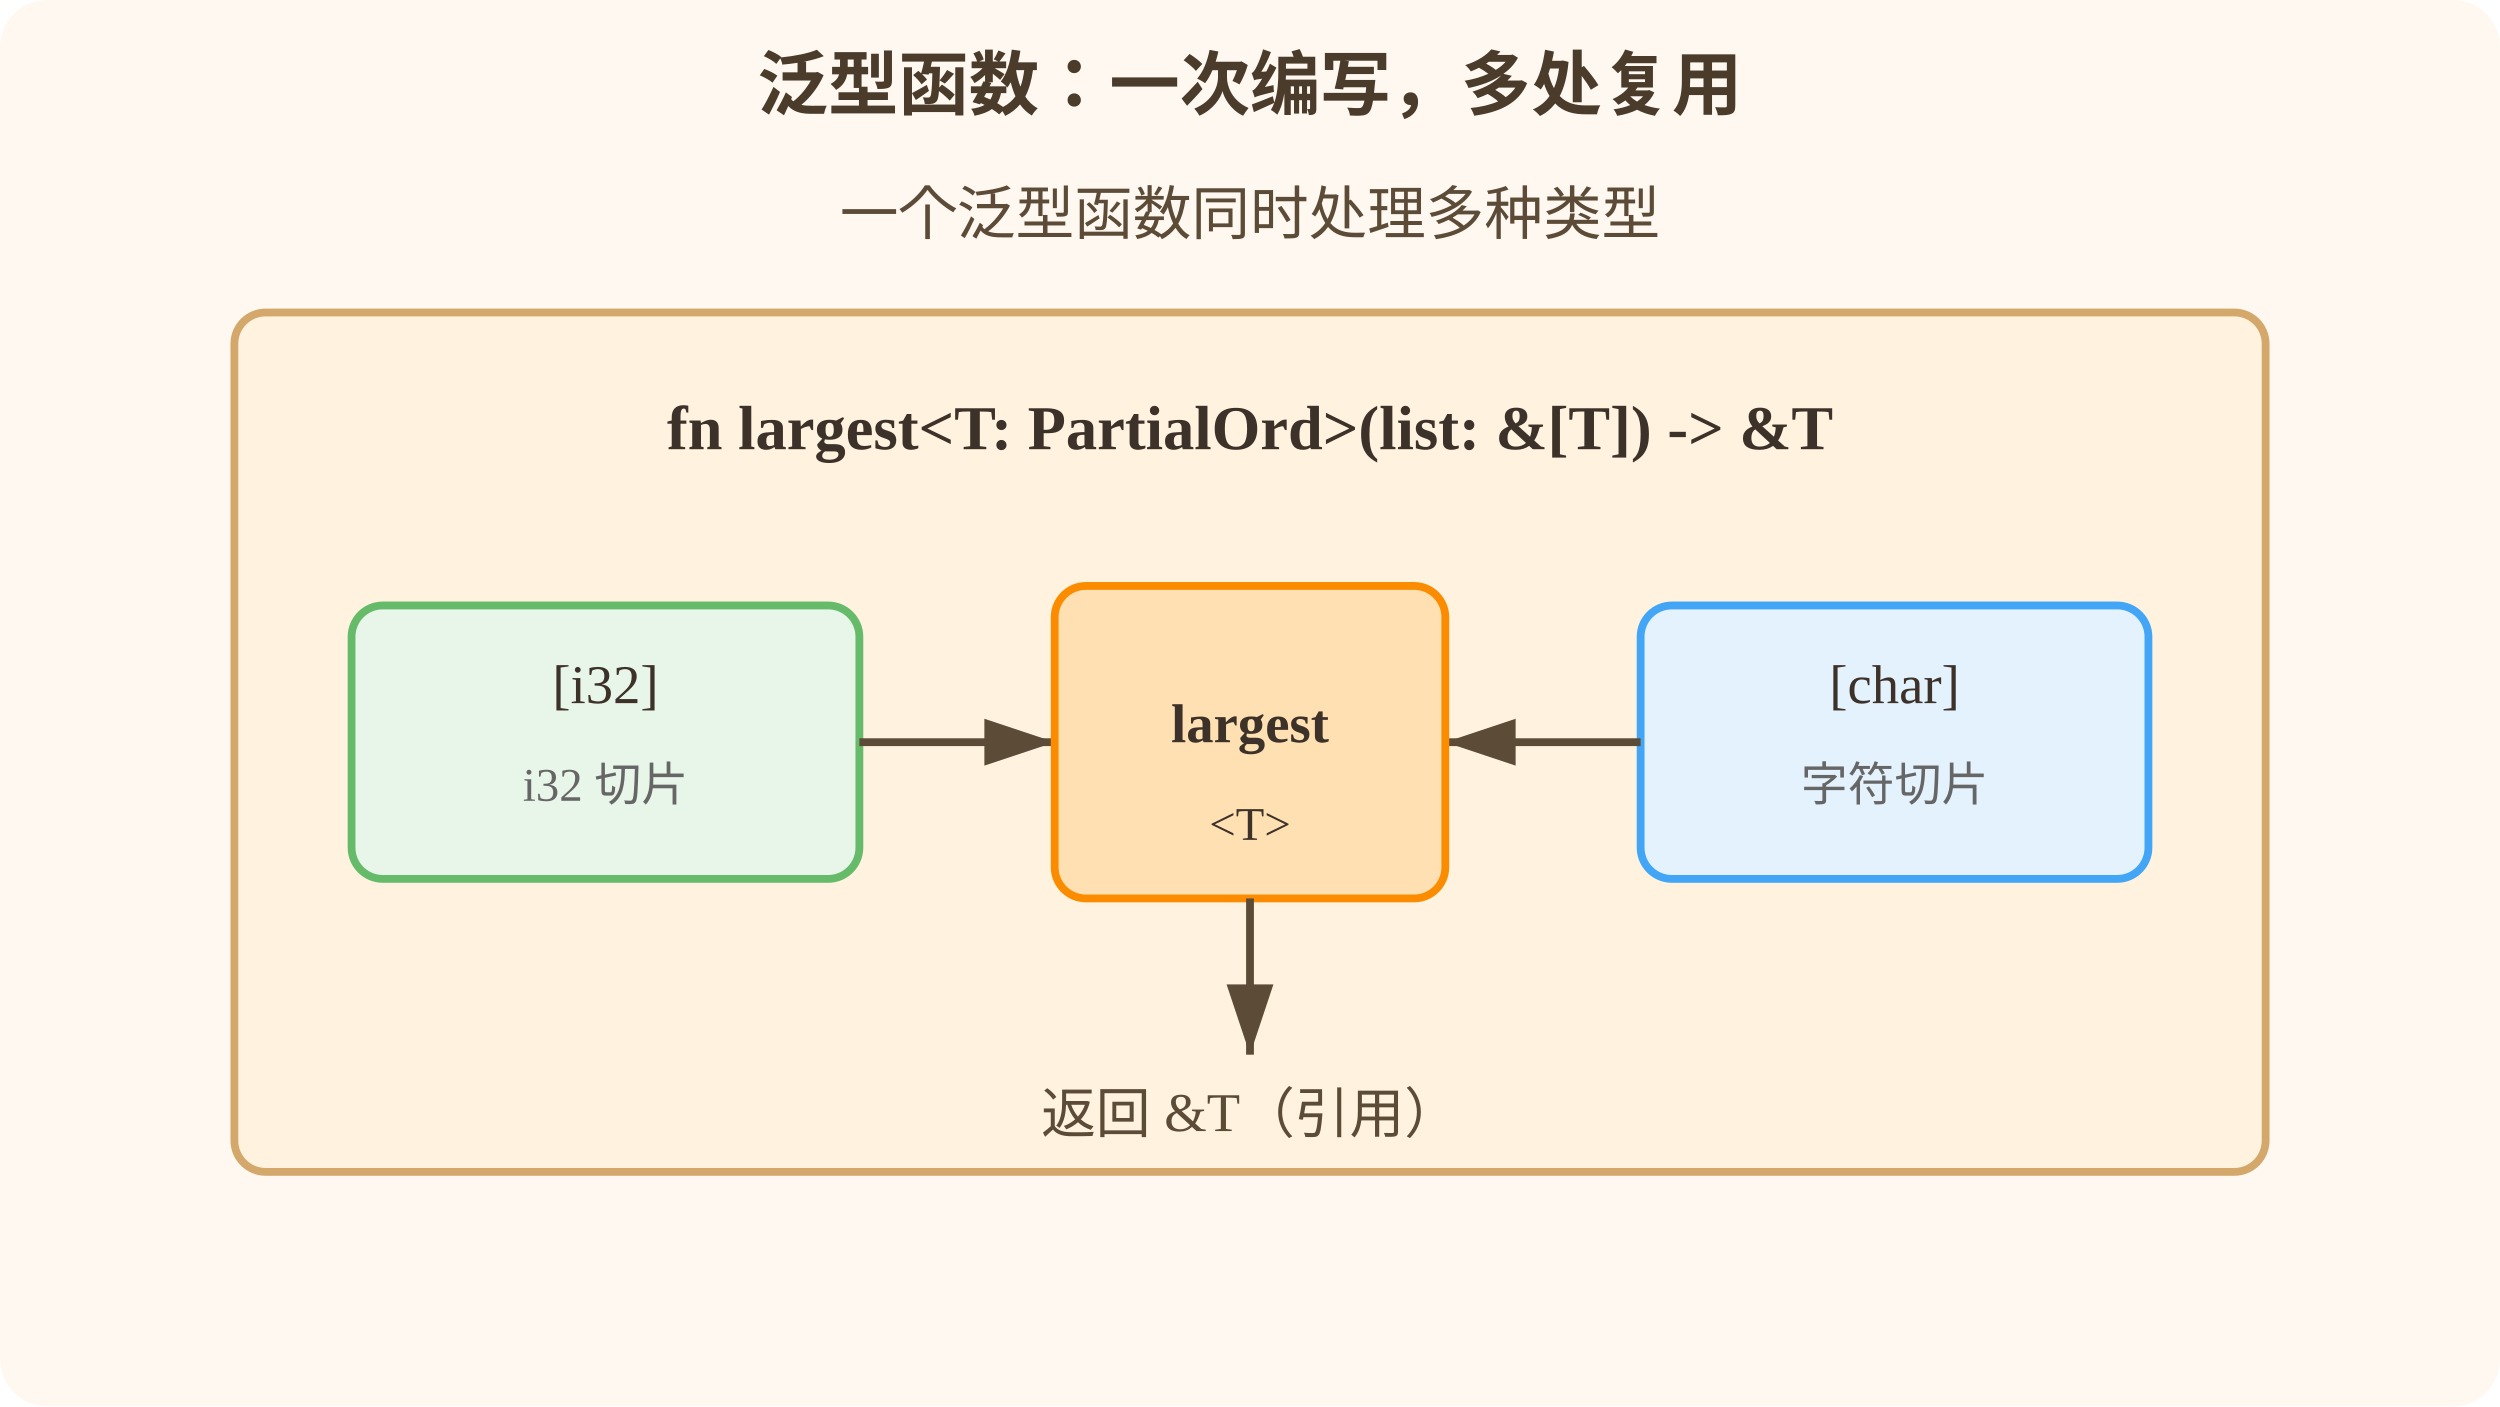
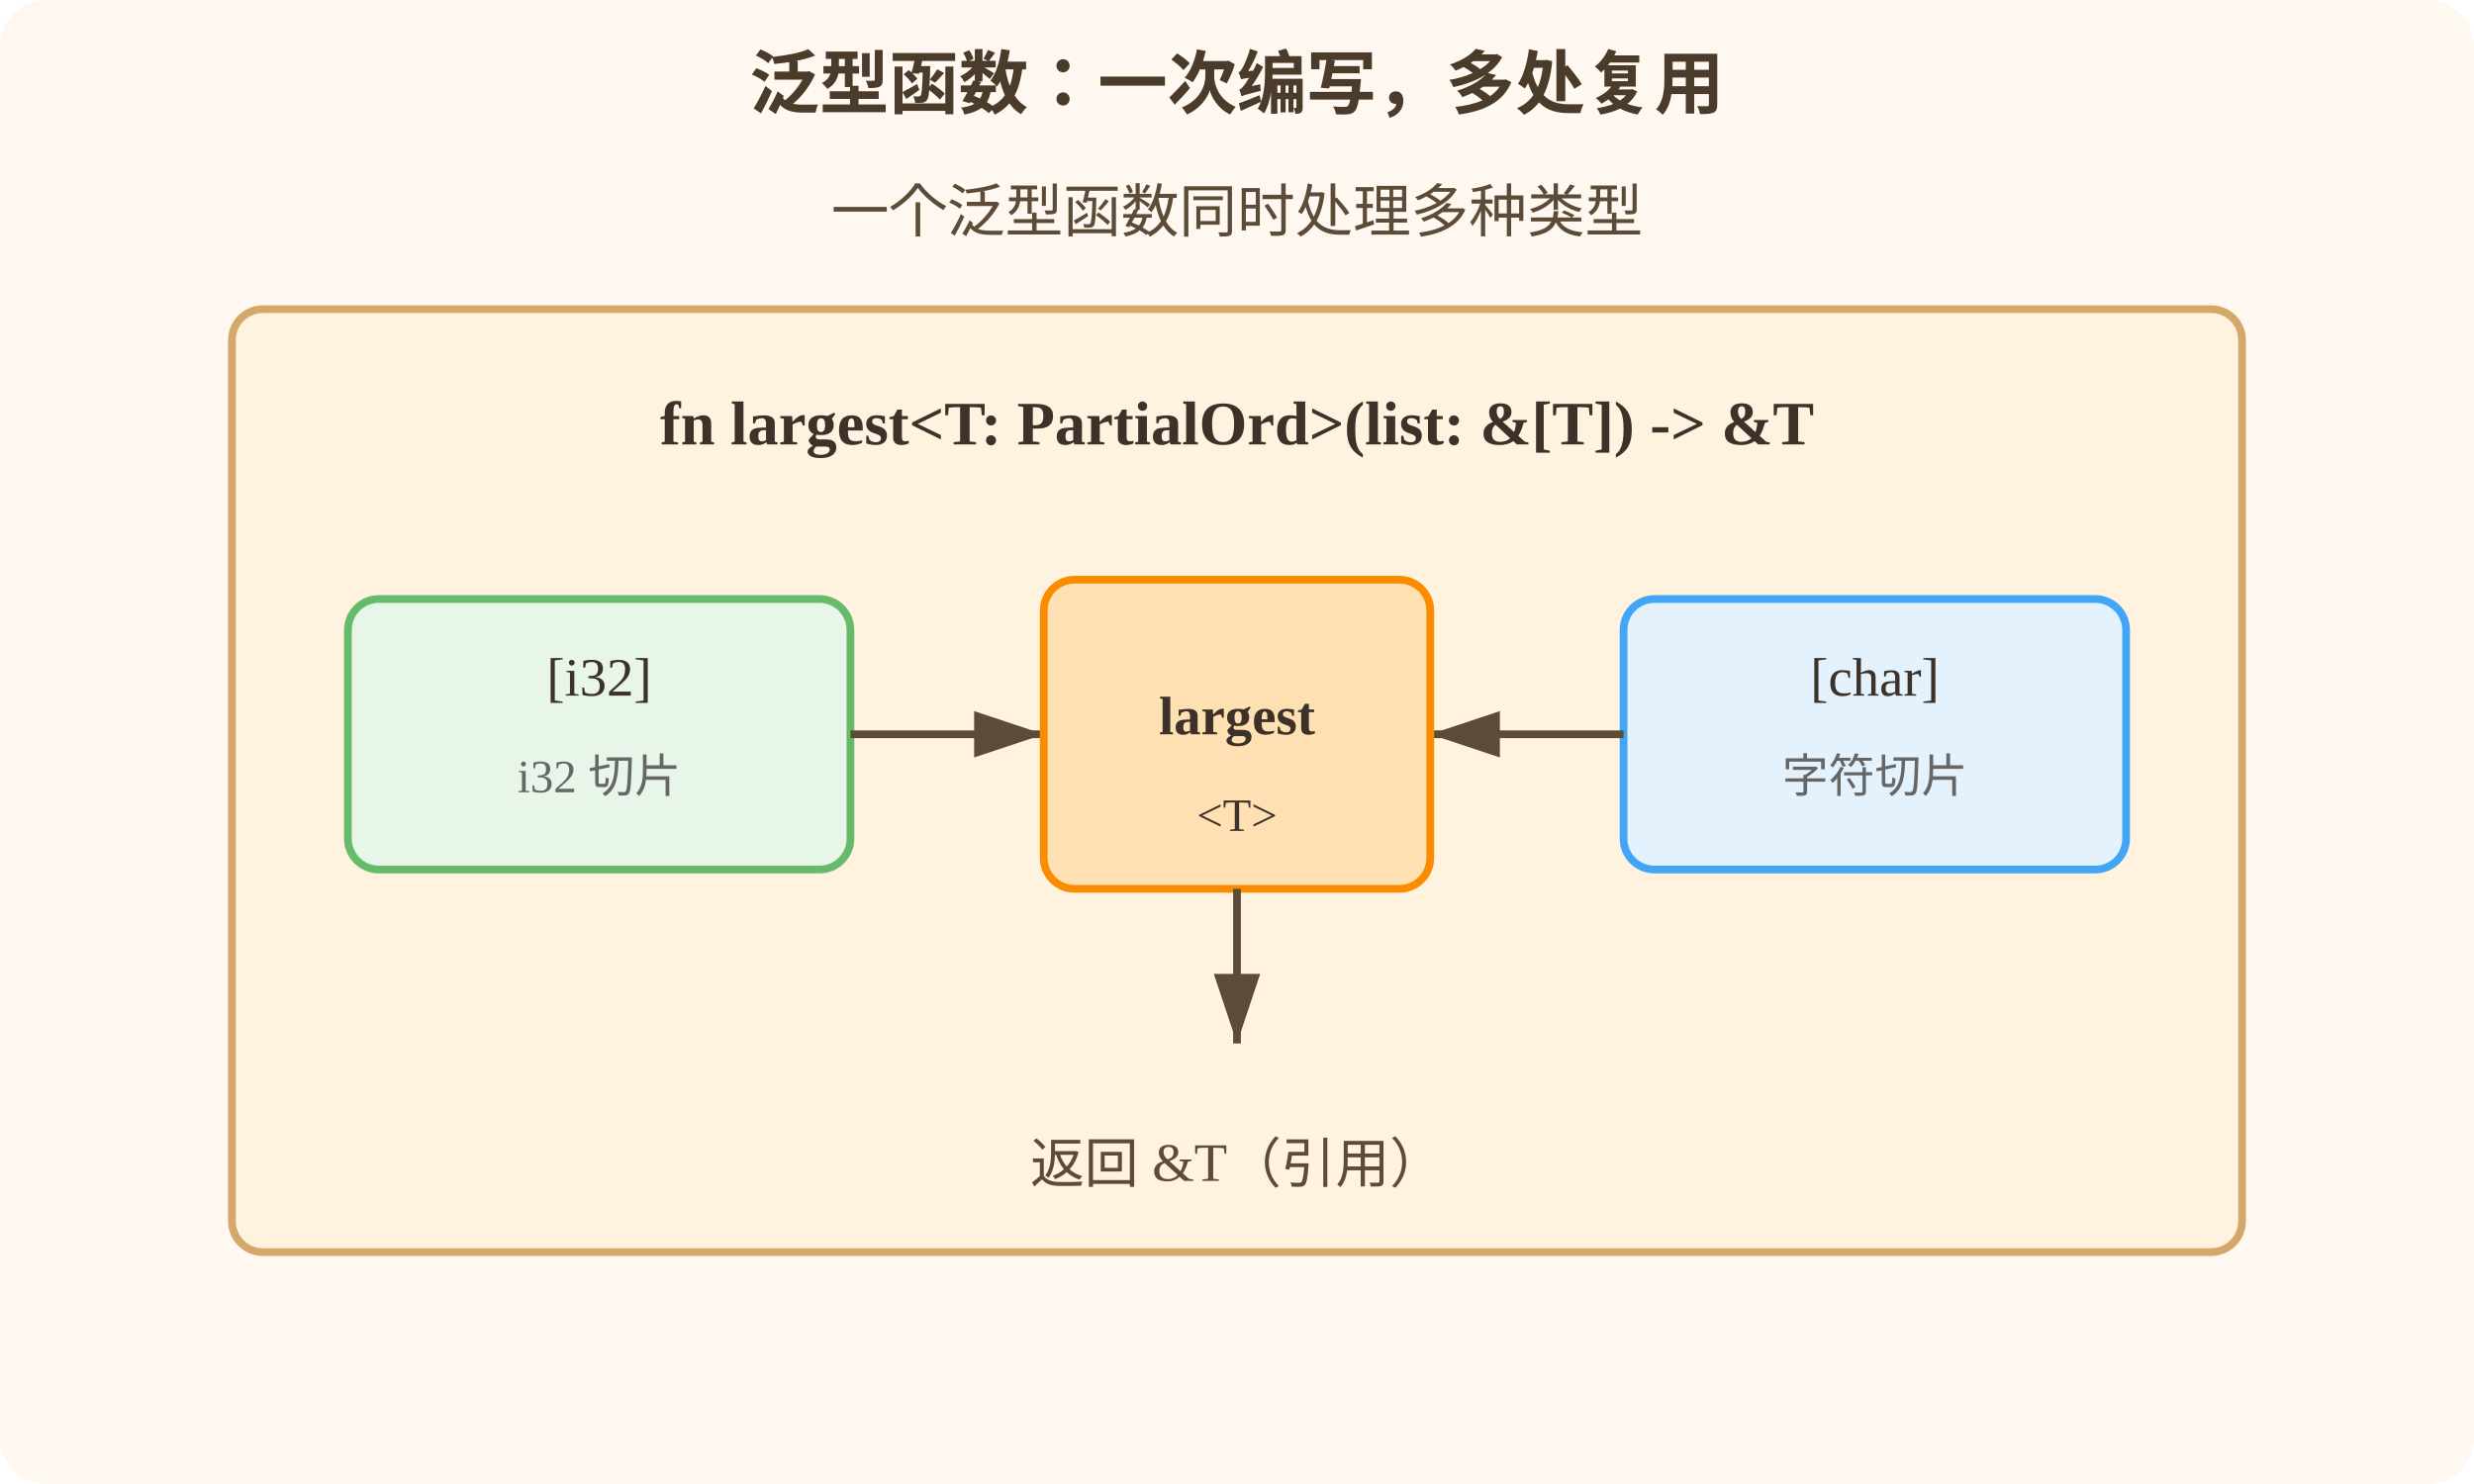
- <svg xmlns="http://www.w3.org/2000/svg" width="640" height="360" viewBox="0 0 640 360">
+ <svg xmlns="http://www.w3.org/2000/svg" width="640" height="384" viewBox="0 0 640 384">
  <rect width="100%" height="100%" fill="#fff8f0" rx="12" />
  <text x="320" y="28" text-anchor="middle" font-size="18" font-weight="bold" fill="#4a3b2a">泛型函数：一次编写，多处复用</text>
  <defs>
    <marker id="arrow" markerWidth="10" markerHeight="10" refX="9" refY="3" orient="auto" markerUnits="strokeWidth">
      <path d="M0,0 L0,6 L9,3 z" fill="#5c4b37" />
    </marker>
  </defs>
-   <rect x="60" y="80" width="520" height="220" fill="#fff3e0" stroke="#d4a76a" stroke-width="2" rx="8" />
+   <rect x="60" y="80" width="520" height="244" fill="#fff3e0" stroke="#d4a76a" stroke-width="2" rx="8" />
  <text x="320" y="115" font-size="16" font-weight="bold" fill="#3d3229" text-anchor="middle">fn largest&lt;T: PartialOrd&gt;(list: &amp;[T]) -&gt; &amp;T</text>
  <rect x="90" y="155" width="130" height="70" fill="#e8f5e9" stroke="#66bb6a" stroke-width="2" rx="8" />
  <text x="155" y="180" font-size="14" font-weight="normal" fill="#3d3229" text-anchor="middle">[i32]</text>
  <text x="155" y="205" font-size="12" font-weight="normal" fill="#666" text-anchor="middle">i32 切片</text>
  <line x1="220" y1="190" x2="270" y2="190" stroke="#5c4b37" stroke-width="2" marker-end="url(#arrow)" />
  <rect x="420" y="155" width="130" height="70" fill="#e3f2fd" stroke="#42a5f5" stroke-width="2" rx="8" />
  <text x="485" y="180" font-size="14" font-weight="normal" fill="#3d3229" text-anchor="middle">[char]</text>
  <text x="485" y="205" font-size="12" font-weight="normal" fill="#666" text-anchor="middle">字符切片</text>
  <line x1="420" y1="190" x2="370" y2="190" stroke="#5c4b37" stroke-width="2" marker-end="url(#arrow)" />
  <rect x="270" y="150" width="100" height="80" fill="#ffe0b2" stroke="#fb8c00" stroke-width="2" rx="8" />
  <text x="320" y="190" font-size="14" font-weight="bold" fill="#3d3229" text-anchor="middle">largest</text>
  <text x="320" y="215" font-size="12" font-weight="normal" fill="#3d3229" text-anchor="middle">&lt;T&gt;</text>
  <line x1="320" y1="230" x2="320" y2="270" stroke="#5c4b37" stroke-width="2" marker-end="url(#arrow)" />
-   <text x="320" y="290" font-size="14" font-weight="normal" fill="#5c4b37" text-anchor="middle">返回 &amp;T（引用）</text>
+   <text x="320" y="306" font-size="14" font-weight="normal" fill="#5c4b37" text-anchor="middle">返回 &amp;T（引用）</text>
  <text x="320" y="60" font-size="15" font-weight="normal" fill="#5c4b37" text-anchor="middle">一个泛型函数同时处理多种类型</text>
</svg>
